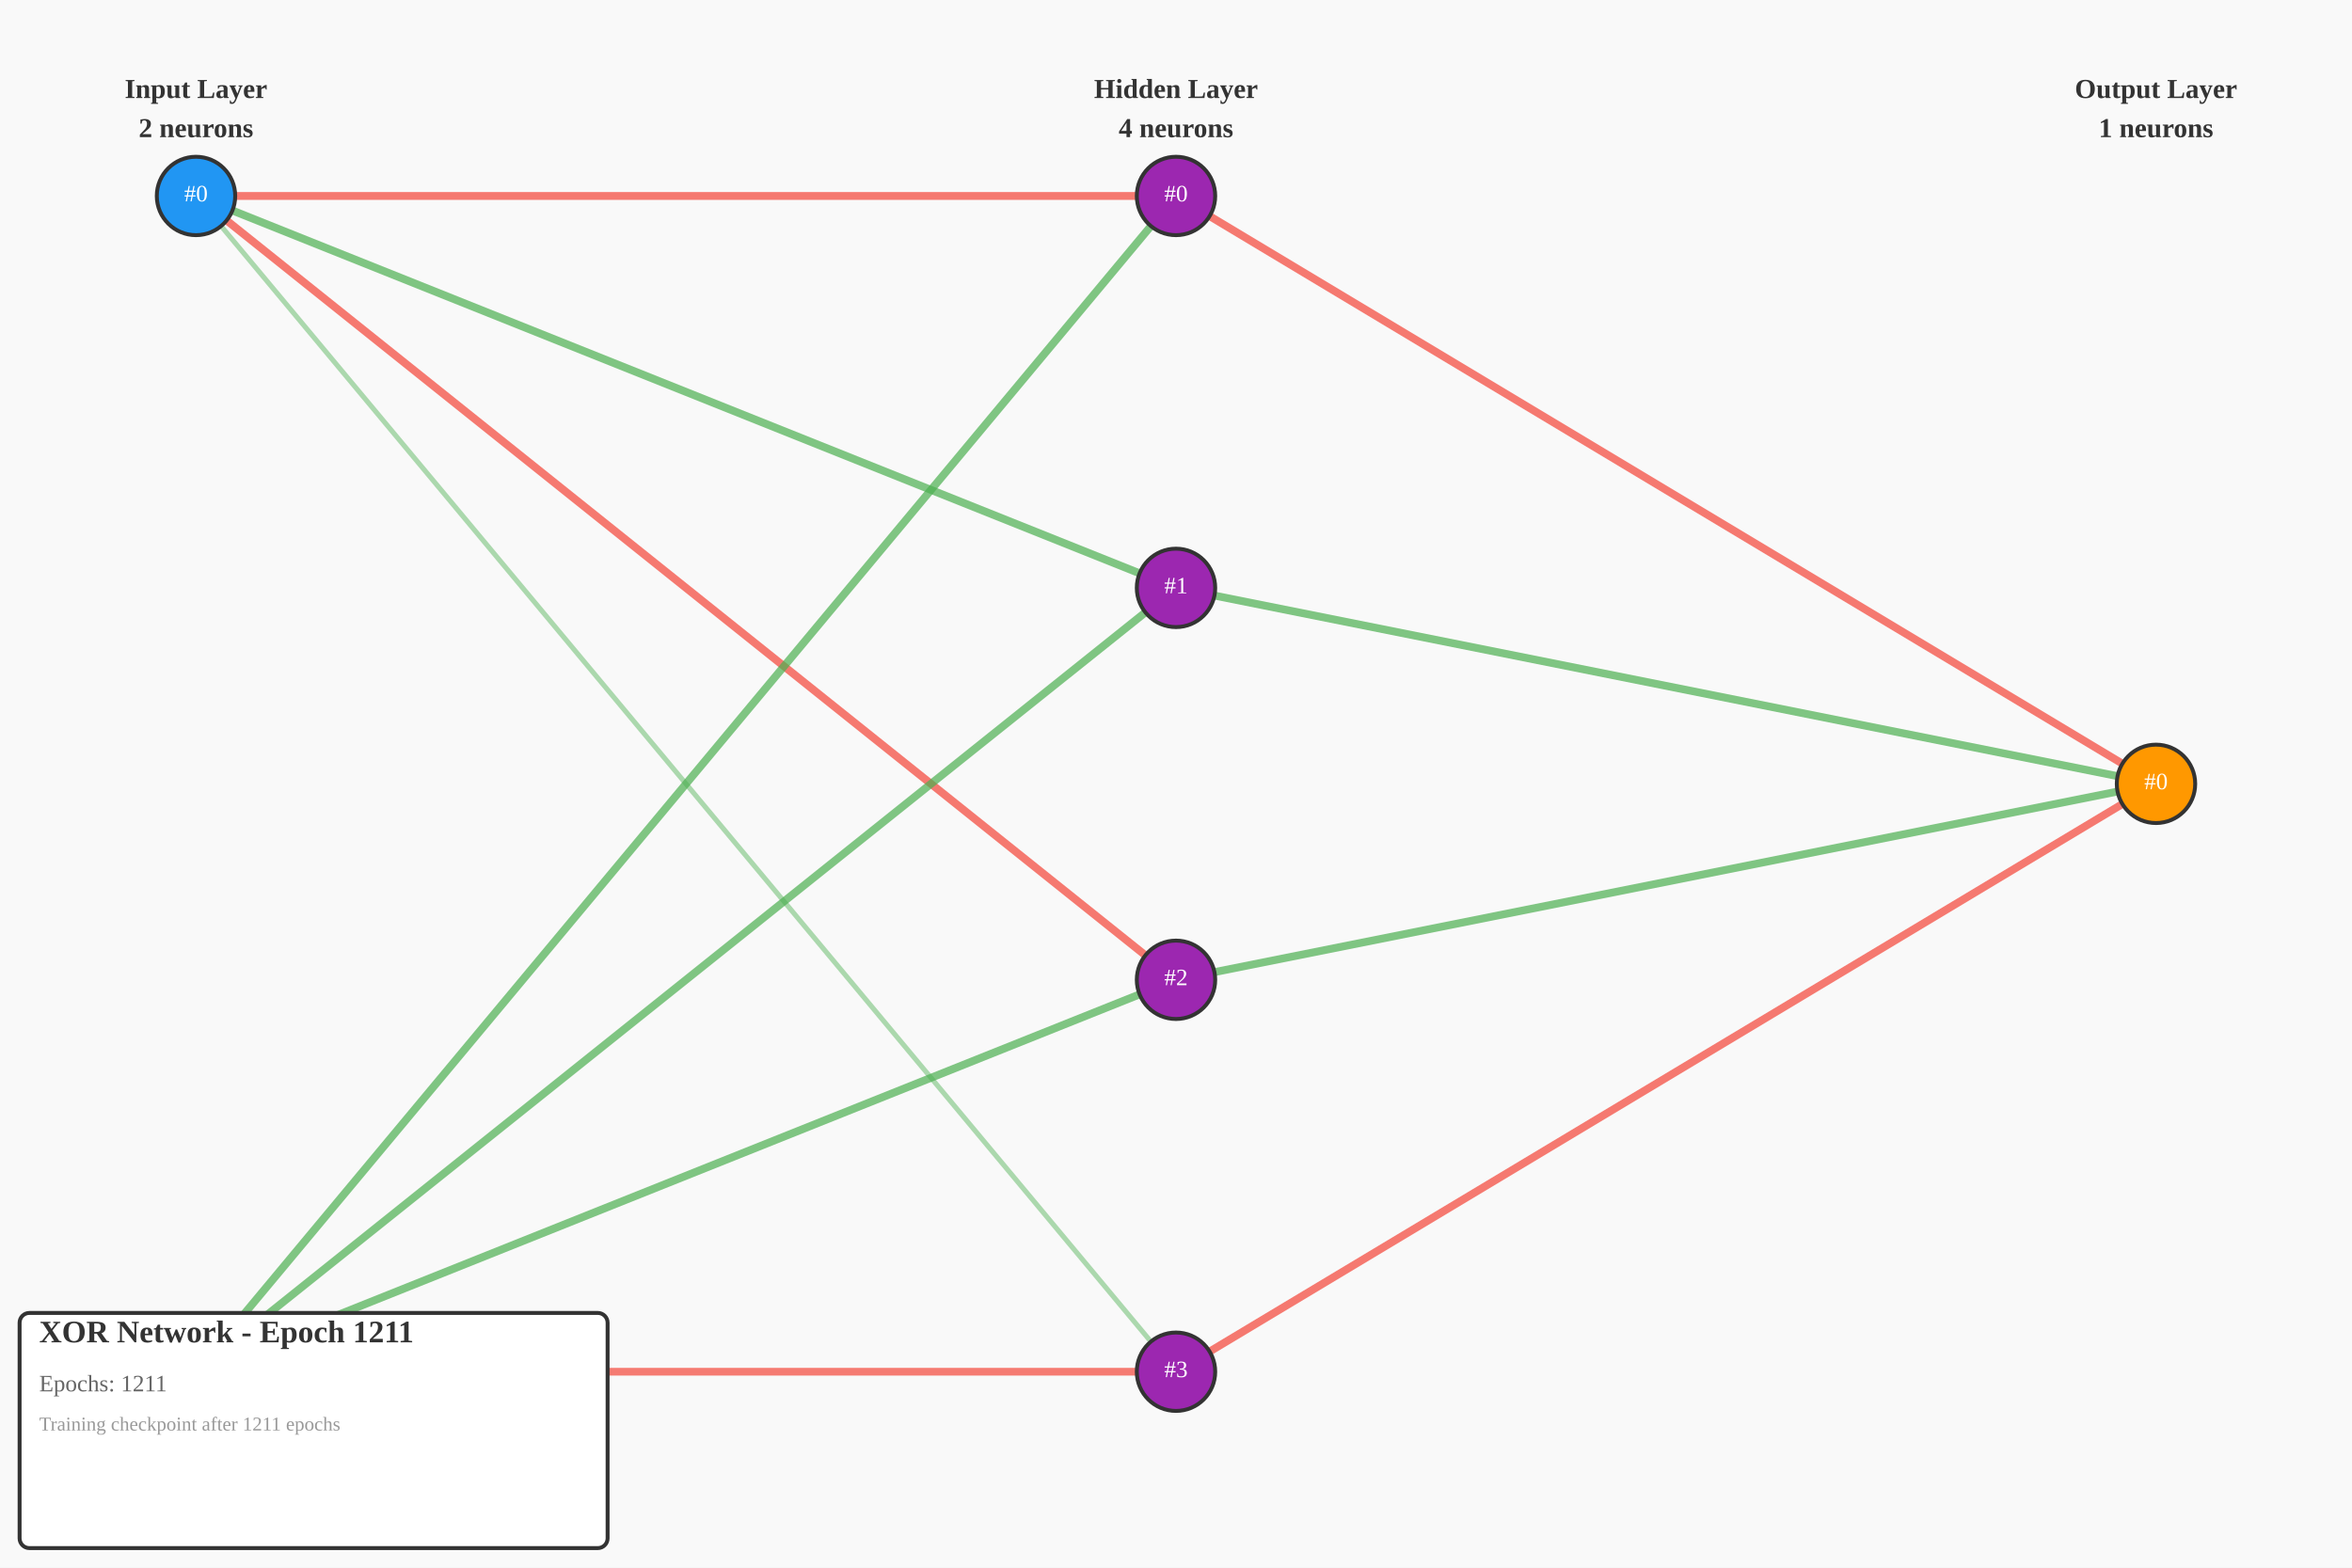
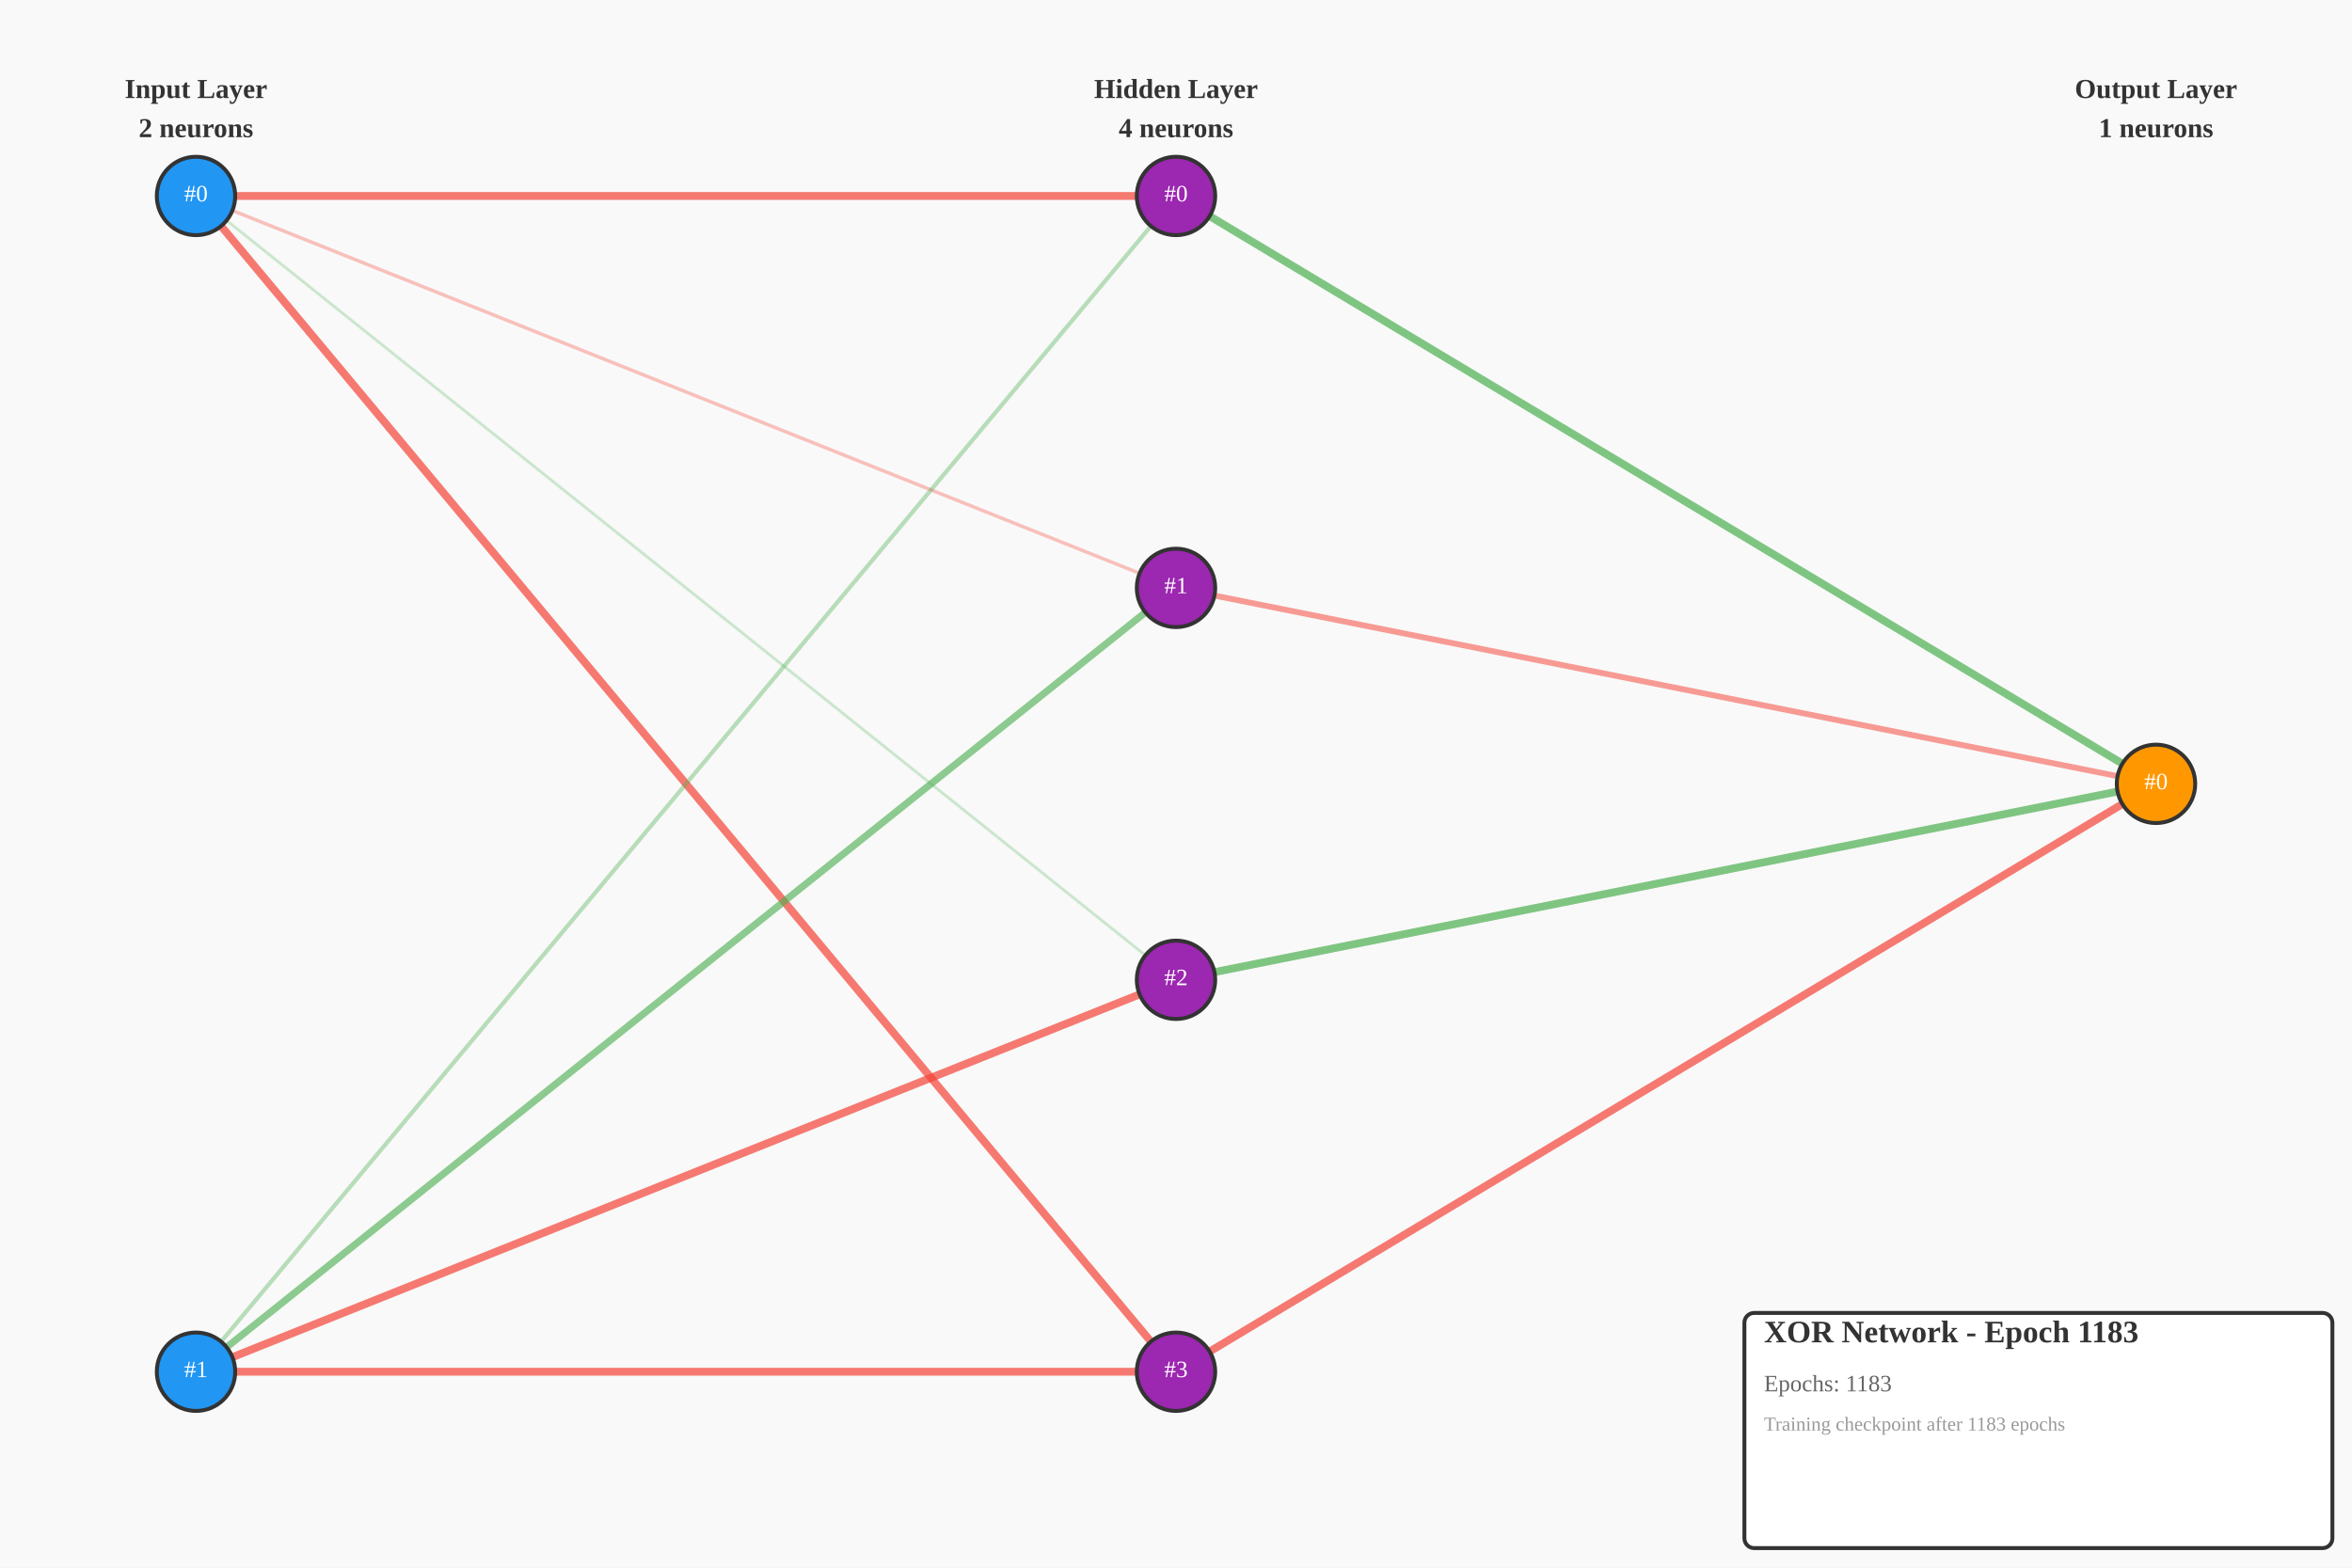
<svg xmlns="http://www.w3.org/2000/svg" width="1200" height="800" viewBox="0 0 1200 800">
  <rect width="100%" height="100%" fill="#f9f9f9" />
  <g id="connections">
    <line x1="100" y1="100" x2="600" y2="100" stroke="#F44336" stroke-width="4" opacity="0.7" />
-     <line x1="100" y1="100" x2="600" y2="300" stroke="#4CAF50" stroke-width="4" opacity="0.7" />
-     <line x1="100" y1="100" x2="600" y2="500" stroke="#F44336" stroke-width="4" opacity="0.7" />
-     <line x1="100" y1="100" x2="600" y2="700" stroke="#4CAF50" stroke-width="2.56" opacity="0.453" />
-     <line x1="100" y1="700" x2="600" y2="100" stroke="#4CAF50" stroke-width="4" opacity="0.7" />
-     <line x1="100" y1="700" x2="600" y2="300" stroke="#4CAF50" stroke-width="4" opacity="0.7" />
-     <line x1="100" y1="700" x2="600" y2="500" stroke="#4CAF50" stroke-width="4" opacity="0.7" />
-     <line x1="100" y1="700" x2="600" y2="700" stroke="#F44336" stroke-width="3.933" opacity="0.689" />
-     <line x1="600" y1="100" x2="1100" y2="400" stroke="#F44336" stroke-width="4" opacity="0.7" />
-     <line x1="600" y1="300" x2="1100" y2="400" stroke="#4CAF50" stroke-width="4" opacity="0.7" />
+     <line x1="100" y1="100" x2="600" y2="300" stroke="#F44336" stroke-width="1.781" opacity="0.32" />
+     <line x1="100" y1="100" x2="600" y2="500" stroke="#4CAF50" stroke-width="1.477" opacity="0.267" />
+     <line x1="100" y1="100" x2="600" y2="700" stroke="#F44336" stroke-width="4" opacity="0.7" />
+     <line x1="100" y1="700" x2="600" y2="100" stroke="#4CAF50" stroke-width="2.143" opacity="0.382" />
+     <line x1="100" y1="700" x2="600" y2="300" stroke="#4CAF50" stroke-width="3.602" opacity="0.632" />
+     <line x1="100" y1="700" x2="600" y2="500" stroke="#F44336" stroke-width="4" opacity="0.7" />
+     <line x1="100" y1="700" x2="600" y2="700" stroke="#F44336" stroke-width="4" opacity="0.7" />
+     <line x1="600" y1="100" x2="1100" y2="400" stroke="#4CAF50" stroke-width="4" opacity="0.7" />
+     <line x1="600" y1="300" x2="1100" y2="400" stroke="#F44336" stroke-width="2.97" opacity="0.523" />
    <line x1="600" y1="500" x2="1100" y2="400" stroke="#4CAF50" stroke-width="4" opacity="0.7" />
    <line x1="600" y1="700" x2="1100" y2="400" stroke="#F44336" stroke-width="4" opacity="0.7" />
  </g>
  <g id="neurons">
    <circle cx="100" cy="100" r="20" fill="#2196F3" stroke="#333" stroke-width="2" />
    <text x="100" y="100" text-anchor="middle" dominant-baseline="middle" fill="white" font-size="12">#0</text>
    <circle cx="100" cy="700" r="20" fill="#2196F3" stroke="#333" stroke-width="2" />
    <text x="100" y="700" text-anchor="middle" dominant-baseline="middle" fill="white" font-size="12">#1</text>
    <circle cx="600" cy="100" r="20" fill="#9C27B0" stroke="#333" stroke-width="2" />
    <text x="600" y="100" text-anchor="middle" dominant-baseline="middle" fill="white" font-size="12">#0</text>
    <circle cx="600" cy="300" r="20" fill="#9C27B0" stroke="#333" stroke-width="2" />
    <text x="600" y="300" text-anchor="middle" dominant-baseline="middle" fill="white" font-size="12">#1</text>
    <circle cx="600" cy="500" r="20" fill="#9C27B0" stroke="#333" stroke-width="2" />
    <text x="600" y="500" text-anchor="middle" dominant-baseline="middle" fill="white" font-size="12">#2</text>
    <circle cx="600" cy="700" r="20" fill="#9C27B0" stroke="#333" stroke-width="2" />
    <text x="600" y="700" text-anchor="middle" dominant-baseline="middle" fill="white" font-size="12">#3</text>
    <circle cx="1100" cy="400" r="20" fill="#FF9800" stroke="#333" stroke-width="2" />
    <text x="1100" y="400" text-anchor="middle" dominant-baseline="middle" fill="white" font-size="12">#0</text>
  </g>
  <g id="labels">
    <text x="100" y="50" text-anchor="middle" font-size="14" font-weight="bold" fill="#333">Input Layer</text>
    <text x="100" y="70" text-anchor="middle" font-size="14" font-weight="bold" fill="#333">2 neurons</text>
    <text x="600" y="50" text-anchor="middle" font-size="14" font-weight="bold" fill="#333">Hidden Layer</text>
    <text x="600" y="70" text-anchor="middle" font-size="14" font-weight="bold" fill="#333">4 neurons</text>
    <text x="1100" y="50" text-anchor="middle" font-size="14" font-weight="bold" fill="#333">Output Layer</text>
    <text x="1100" y="70" text-anchor="middle" font-size="14" font-weight="bold" fill="#333">1 neurons</text>
  </g>
  <g id="metadata">
-     <rect x="10" y="670" width="300" height="120" fill="white" stroke="#333" stroke-width="2" rx="5" />
-     <text x="20" y="685" font-size="16" font-weight="bold" fill="#333">XOR Network - Epoch 1211</text>
-     <text x="20" y="710" font-size="12" fill="#666">Epochs: 1211</text>
-     <text x="20" y="730" font-size="10" fill="#999">Training checkpoint after 1211 epochs</text>
+     <rect x="890" y="670" width="300" height="120" fill="white" stroke="#333" stroke-width="2" rx="5" />
+     <text x="900" y="685" font-size="16" font-weight="bold" fill="#333">XOR Network - Epoch 1183</text>
+     <text x="900" y="710" font-size="12" fill="#666">Epochs: 1183</text>
+     <text x="900" y="730" font-size="10" fill="#999">Training checkpoint after 1183 epochs</text>
  </g>
</svg>
